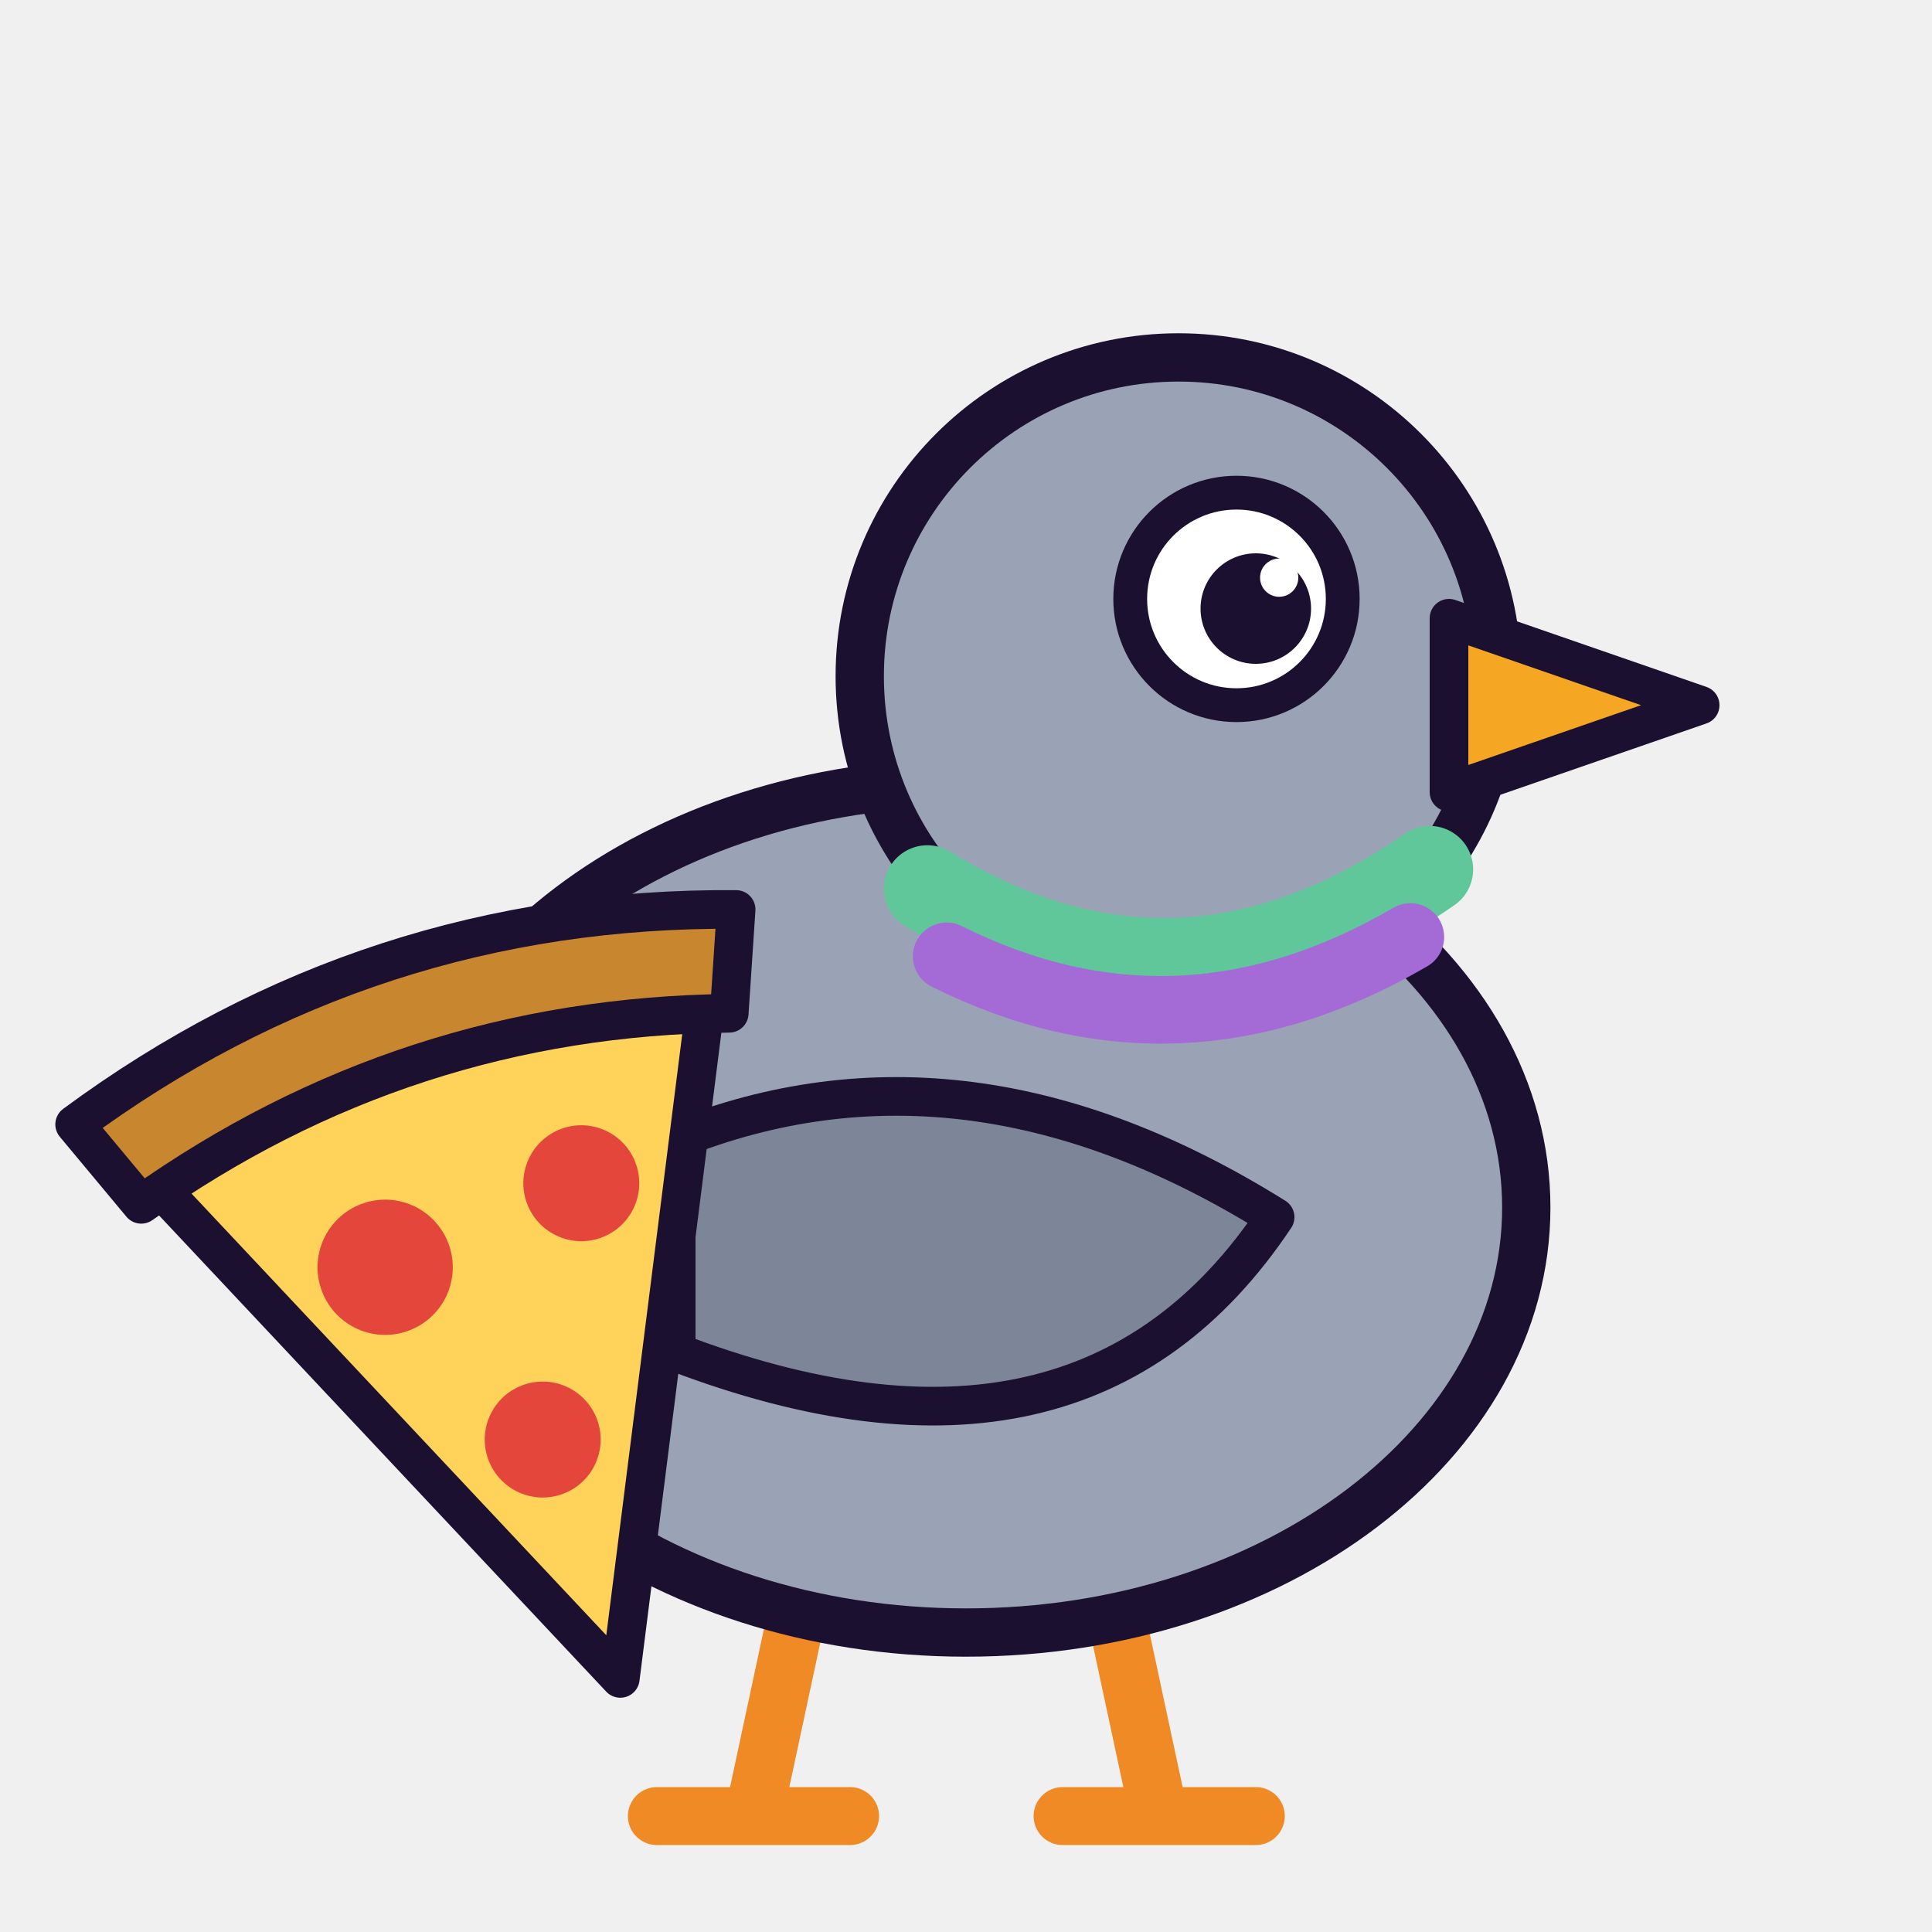
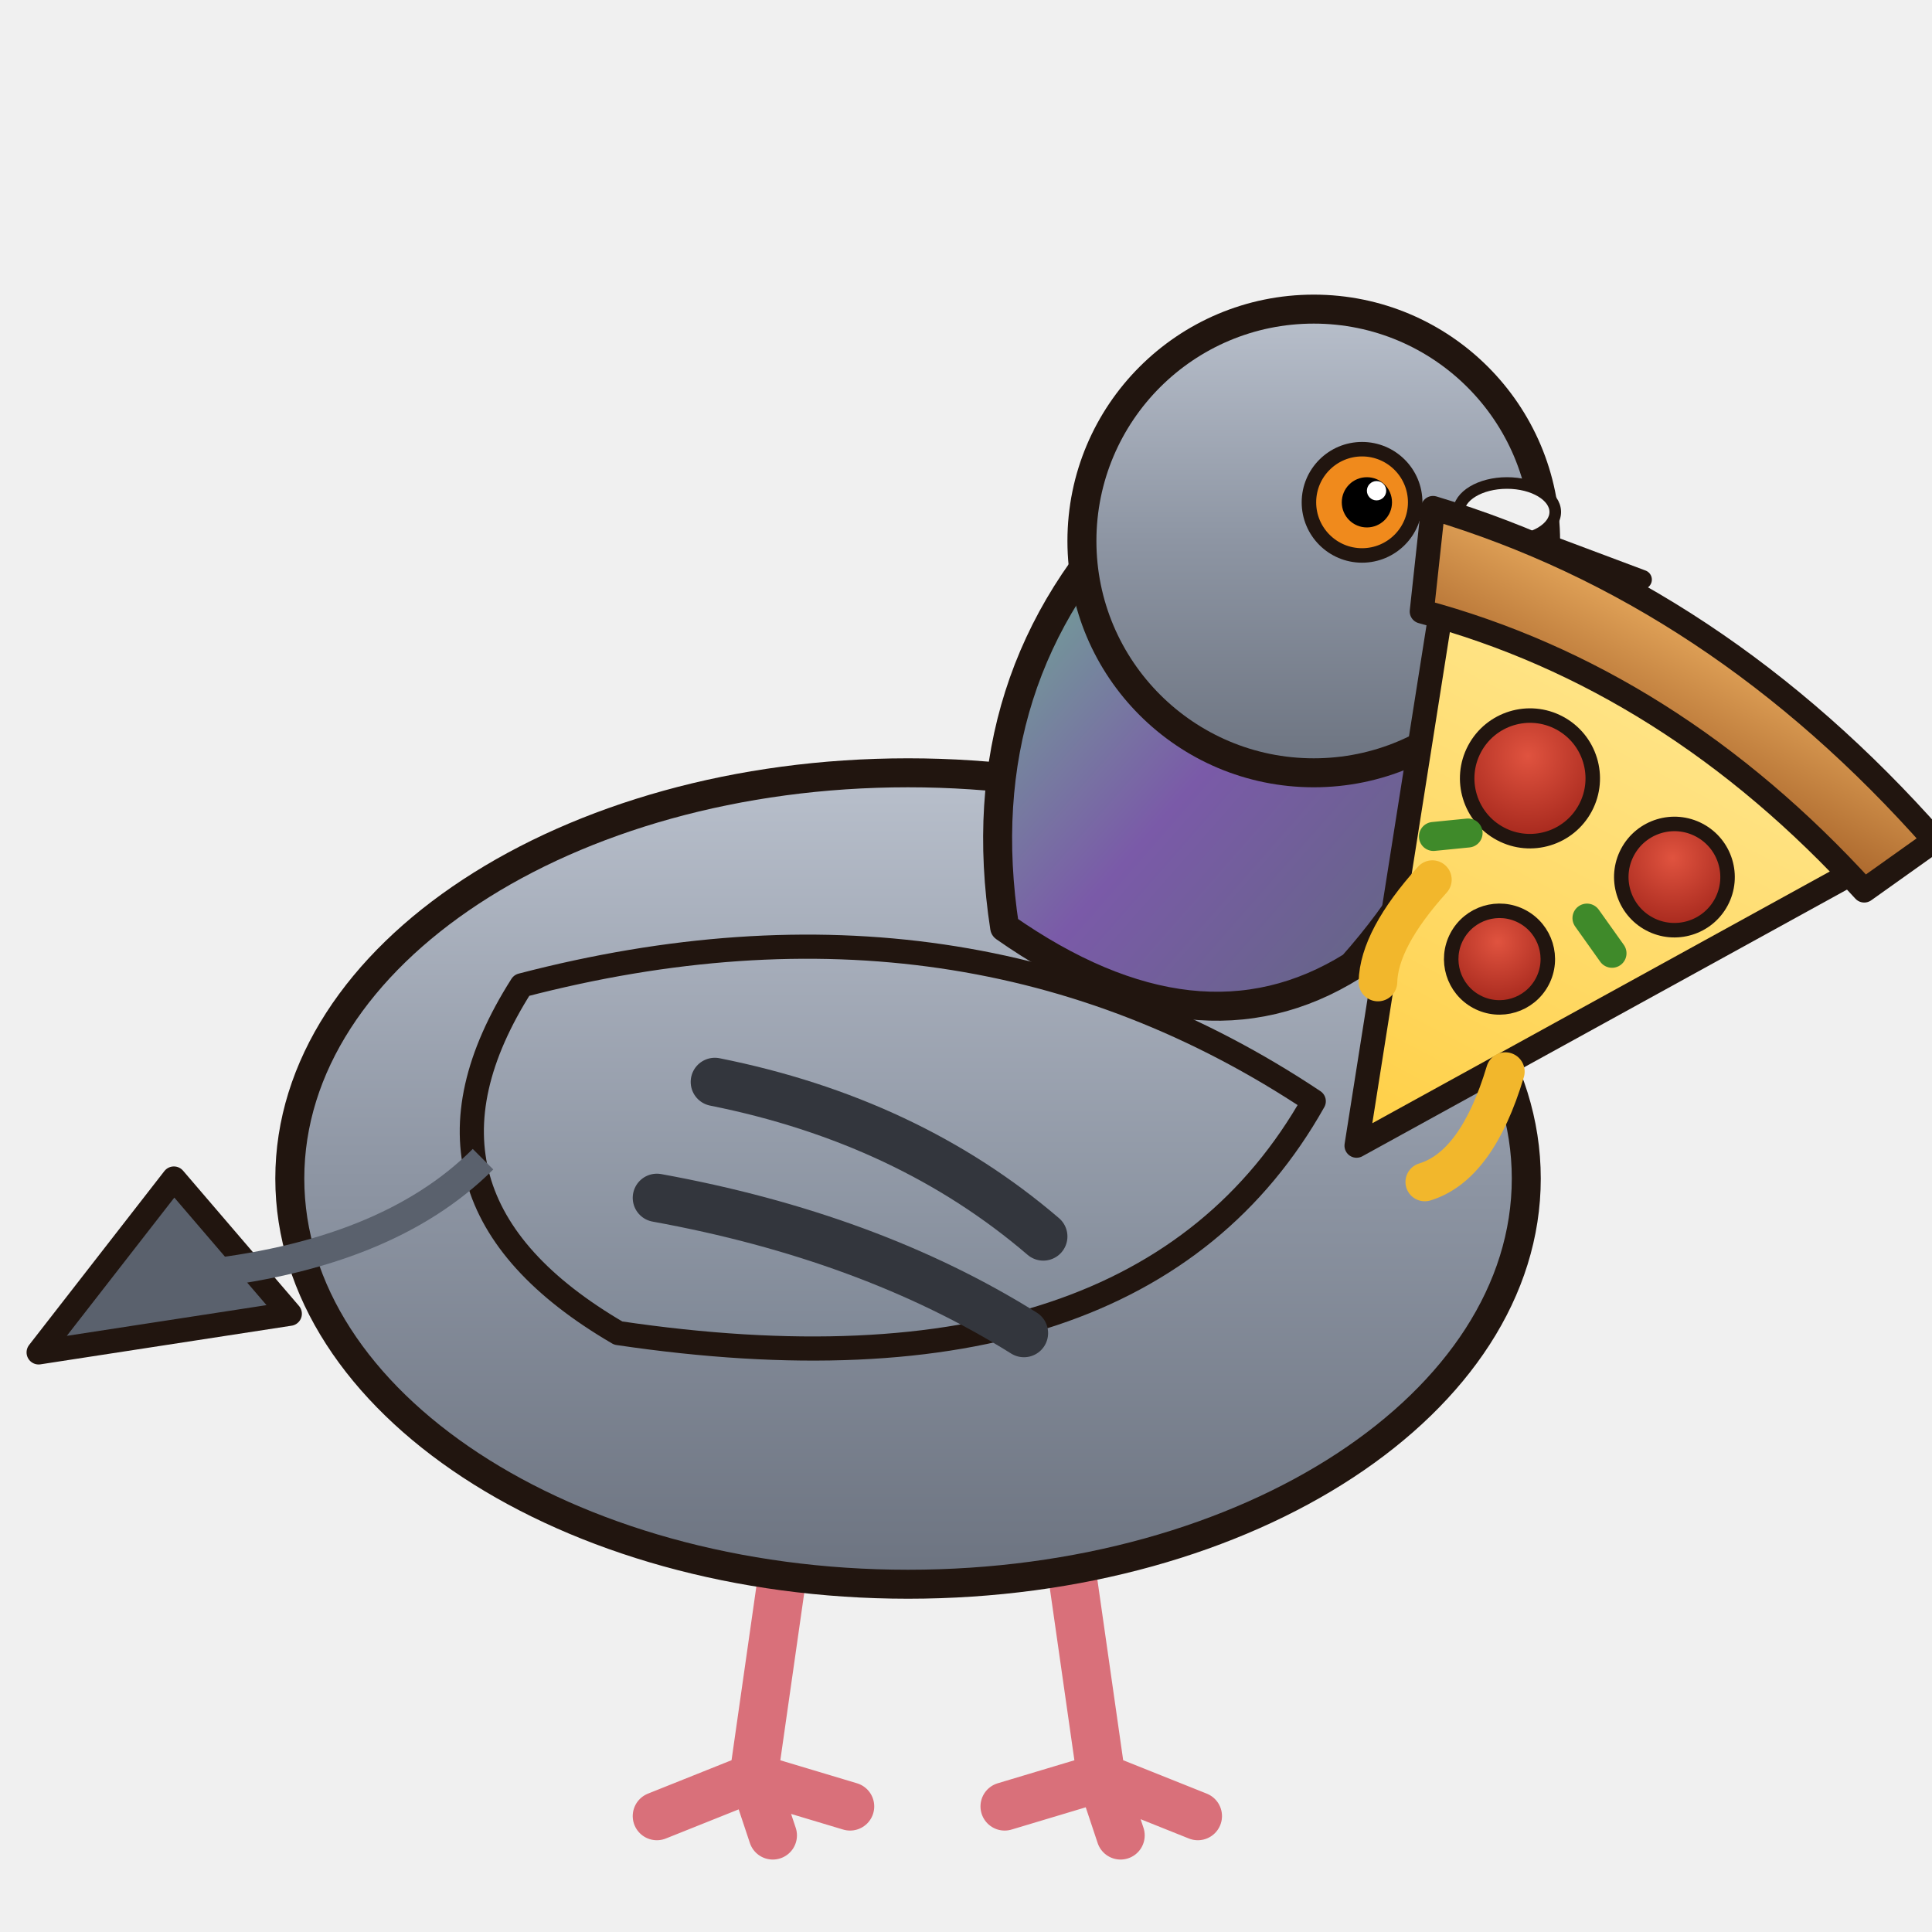
<svg xmlns="http://www.w3.org/2000/svg" viewBox="0 0 200 200">
-   <path d="M84 160 L78 188 M78 188 h-10 M78 188 h10 M114 160 L120 188 M120 188 h-10 M120 188 h10" fill="none" stroke="#f08a24" stroke-width="6" stroke-linecap="round" />
-   <ellipse cx="100" cy="125" rx="58" ry="44" fill="#9aa3b5" stroke="#1b1030" stroke-width="5" stroke-linejoin="round" stroke-linecap="round" />
-   <path d="M70 118 q30 -12 62 8 q-20 30 -62 14 z" fill="#7d8698" stroke="#1b1030" stroke-width="4" stroke-linejoin="round" stroke-linecap="round" />
-   <circle cx="122" cy="70" r="33" fill="#9aa3b5" stroke="#1b1030" stroke-width="5" stroke-linejoin="round" stroke-linecap="round" />
-   <path d="M96 92 q26 16 52 -2" fill="none" stroke="#5fc79a" stroke-width="9" stroke-linecap="round" />
-   <path d="M98 99 q24 12 48 -2" fill="none" stroke="#a46bd6" stroke-width="7" stroke-linecap="round" />
-   <path d="M150 64 L176 73 L150 82 z" fill="#f5a623" stroke="#1b1030" stroke-width="4" stroke-linejoin="round" stroke-linecap="round" />
-   <circle cx="128" cy="62" r="11" fill="#fff" stroke="#1b1030" stroke-width="3.5" stroke-linejoin="round" stroke-linecap="round" />
-   <circle cx="130" cy="63" r="5.72" fill="#1b1030" />
-   <circle cx="132.42" cy="59.8" r="1.98" fill="#fff" />
-   <g transform="rotate(-18 50 130)">
-     <path d="M18 108 L82 108 L50 176 z" fill="#ffd25a" stroke="#1b1030" stroke-width="4" stroke-linejoin="round" stroke-linecap="round" />
-     <path d="M14 104 Q50 92 86 104 L82 114 Q50 104 18 114 z" fill="#c8862f" stroke="#1b1030" stroke-width="4" stroke-linejoin="round" stroke-linecap="round" />
-     <circle cx="40" cy="128" r="7" fill="#e5463b" />
-     <circle cx="62" cy="126" r="6" fill="#e5463b" />
-     <circle cx="50" cy="150" r="6" fill="#e5463b" />
+   <defs>
+     <linearGradient id="pg" x1="0" y1="0" x2="0" y2="1">
+       <stop offset="0.00" stop-color="#b9c0cc" />
+       <stop offset="0.50" stop-color="#8d95a3" />
+       <stop offset="1.00" stop-color="#6c7380" />
+     </linearGradient>
+     <linearGradient id="neck" x1="0" y1="0" x2="1" y2="1">
+       <stop offset="0.00" stop-color="#6fbf8f" />
+       <stop offset="0.50" stop-color="#7a5aa8" />
+       <stop offset="1.00" stop-color="#5d6a7a" />
+     </linearGradient>
+     <linearGradient id="wingg" x1="0" y1="0" x2="0" y2="1">
+       <stop offset="0.00" stop-color="#a7aebb" />
+       <stop offset="1.00" stop-color="#7f8896" />
+     </linearGradient>
+     <linearGradient id="cheese" x1="0" y1="0" x2="0" y2="1">
+       <stop offset="0.00" stop-color="#ffe58a" />
+       <stop offset="1.00" stop-color="#ffcf45" />
+     </linearGradient>
+     <linearGradient id="crust" x1="0" y1="0" x2="0" y2="1">
+       <stop offset="0.00" stop-color="#e3a55a" />
+       <stop offset="1.00" stop-color="#a8642a" />
+     </linearGradient>
+     <radialGradient id="pep" cx="0.4" cy="0.35" r="0.7">
+       <stop offset="0.00" stop-color="#e0533f" />
+       <stop offset="1.00" stop-color="#a3261b" />
+     </radialGradient>
+   </defs>
+   <path d="M82 156 L78 184 M78 184 l-10 4 M78 184 l2 6 M78 184 l10 3 M110 156 L114 184 M114 184 l-10 3 M114 184 l2 6 M114 184 l10 4" stroke="#d9707a" stroke-width="5" stroke-linecap="round" />
+   <path d="M18 122 L4 140 L30 136 z" fill="#5a616d" stroke="#21150f" stroke-width="2.5" stroke-linejoin="round" stroke-linecap="round" />
+   <ellipse cx="94" cy="122" rx="64" ry="42" fill="url(#pg)" stroke="#21150f" stroke-width="3" stroke-linejoin="round" stroke-linecap="round" />
+   <path d="M54 102 Q100 90 136 114 Q118 146 64 138 Q40 124 54 102 z" fill="url(#wingg)" stroke="#21150f" stroke-width="2.5" stroke-linejoin="round" stroke-linecap="round" />
+   <path d="M74 112 q20 4 34 16 M68 124 q22 4 38 14" stroke="#33363d" stroke-width="5" fill="none" stroke-linecap="round" />
+   <path d="M50 120 q-10 10 -30 12" stroke="#5a616d" stroke-width="3" fill="none" />
+   <path d="M104 96 Q100 70 118 52 Q142 40 152 62 Q156 82 140 100 Q124 110 104 96 z" fill="url(#neck)" stroke="#21150f" stroke-width="3" stroke-linejoin="round" stroke-linecap="round" />
+   <circle cx="136" cy="56" r="24" fill="url(#pg)" stroke="#21150f" stroke-width="3" stroke-linejoin="round" stroke-linecap="round" />
+   <path d="M154 54 L170 60 L154 64 z" fill="#3a3a40" stroke="#21150f" stroke-width="2" stroke-linejoin="round" stroke-linecap="round" />
+   <ellipse cx="156" cy="53" rx="5" ry="3" fill="#f0f0f0" stroke="#21150f" stroke-width="1.2" stroke-linejoin="round" stroke-linecap="round" />
+   <circle cx="141" cy="52" r="5.5" fill="#f08a1c" stroke="#21150f" stroke-width="1.5" stroke-linejoin="round" stroke-linecap="round" />
+   <circle cx="141.5" cy="52" r="2.6" fill="#000" />
+   <circle cx="142.5" cy="50.8" r="1" fill="#fff" />
+   <g transform="translate(150 58) rotate(28)">
+     <path d="M0 0 L54 6 L20 58 z" fill="url(#cheese)" stroke="#21150f" stroke-width="2.5" stroke-linejoin="round" stroke-linecap="round" />
+     <path d="M30 44 q2 10 -2 14 M14 30 q-2 8 0 12" stroke="#f2b72c" stroke-width="4" stroke-linecap="round" />
+     <path d="M-4 -4 Q26 -10 58 2 L54 10 Q26 0 0 6 z" fill="url(#crust)" stroke="#21150f" stroke-width="2.5" stroke-linejoin="round" stroke-linecap="round" />
+     <circle cx="18" cy="16" r="6.5" fill="url(#pep)" stroke="#21150f" stroke-width="1.5" stroke-linejoin="round" stroke-linecap="round" />
+     <circle cx="36" cy="18" r="5.5" fill="url(#pep)" stroke="#21150f" stroke-width="1.5" stroke-linejoin="round" stroke-linecap="round" />
+     <circle cx="24" cy="34" r="5" fill="url(#pep)" stroke="#21150f" stroke-width="1.5" stroke-linejoin="round" stroke-linecap="round" />
+     <path d="M30 26 l4 2 M12 26 l3 -2" stroke="#3f8a2a" stroke-width="3" stroke-linecap="round" />
  </g>
</svg>
